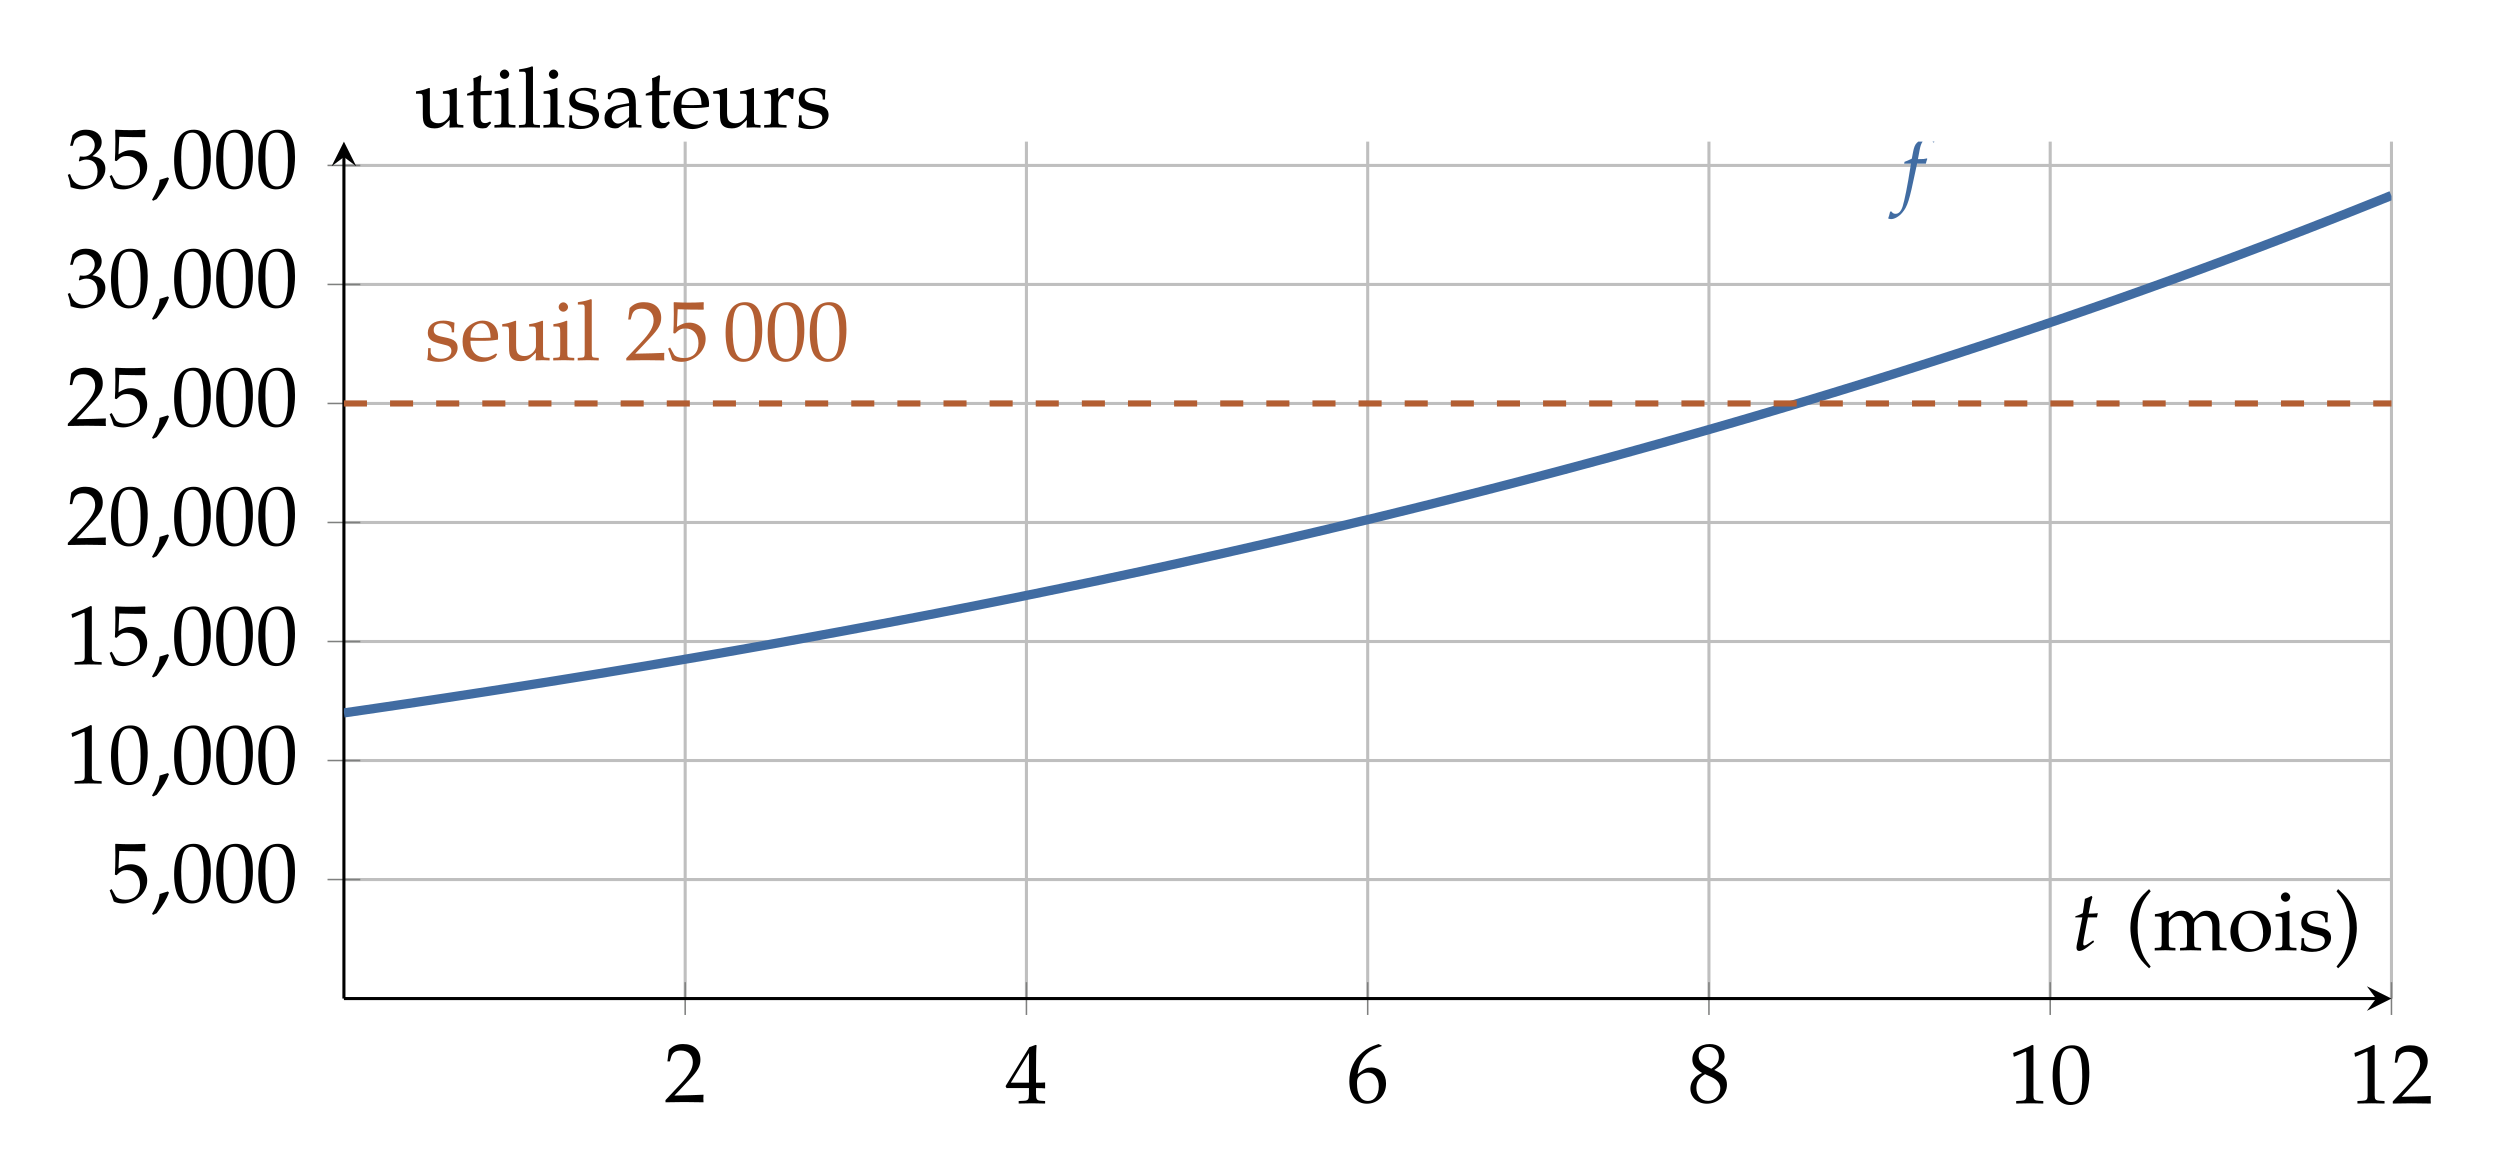
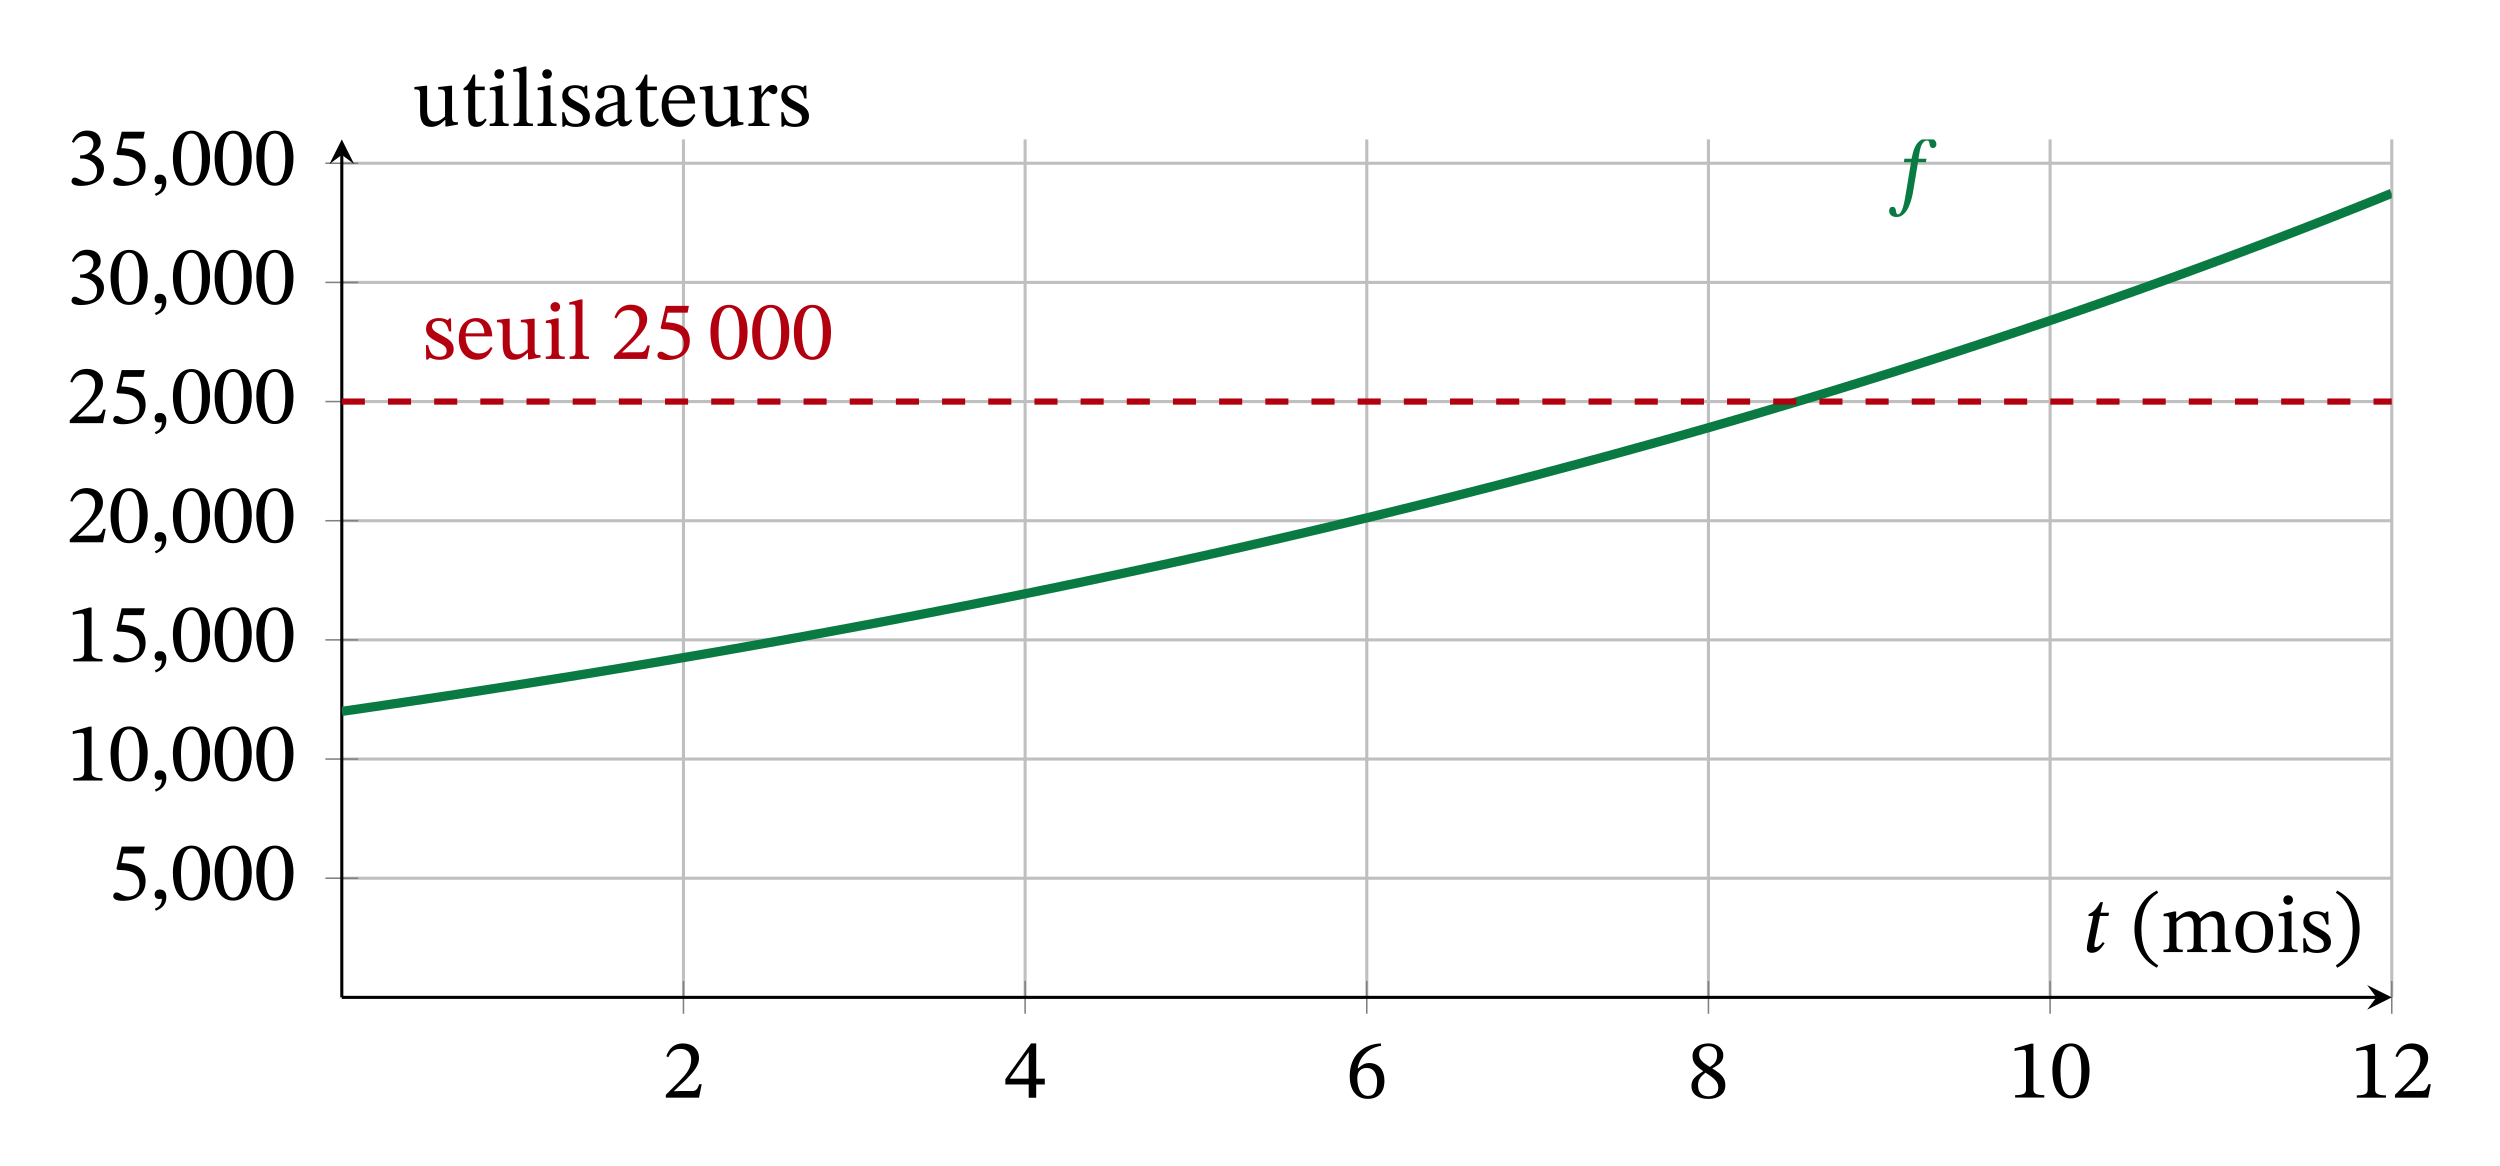
- <svg xmlns="http://www.w3.org/2000/svg" xmlns:xlink="http://www.w3.org/1999/xlink" version="1.1" width="324.042" height="151.798" viewBox="0 0 324.042 151.798">
+ <svg xmlns="http://www.w3.org/2000/svg" xmlns:xlink="http://www.w3.org/1999/xlink" version="1.1" width="323.66" height="150.89" viewBox="0 0 323.66 150.89">
  <defs>
-     <path id="font_1_12" d="M.016 .023V-.003C.203 0 .203 0 .239 0 .275 0 .275 0 .468-.003 .466 .018 .466 .028 .466 .042 .466 .055 .466 .065 .468 .087 .353 .082 .307 .081 .122 .077L.304 .27C.401 .373 .431 .428 .431 .503 .431 .618 .353 .689 .226 .689 .154 .689 .105 .669 .056 .619L.039 .483H.068L.081 .529C.097 .587 .133 .612 .2 .612 .286 .612 .341 .558 .341 .473 .341 .398 .299 .324 .186 .204L.016 .023Z" />
-     <path id="font_1_14" d="M.28 .181V.106C.28 .046 .269 .032 .22 .03L.158 .027V-.003C.291 0 .291 0 .315 0 .339 0 .339 0 .472-.003V.027L.424 .03C.375 .033 .364 .046 .364 .106V.181C.423 .181 .444 .18 .472 .177V.248C.425 .244 .406 .244 .391 .245H.388 .364V.384C.364 .562 .366 .648 .371 .689L.359 .694 .285 .667 .002 .204 .013 .181H.28M.28 .245H.065L.28 .597V.245Z" />
-     <path id="font_1_16" d="M.416 .672 .379 .689C.283 .657 .242 .637 .191 .593 .088 .507 .032 .385 .032 .248 .032 .082 .112-.02 .241-.02 .371-.02 .468 .083 .468 .22 .468 .335 .399 .41 .293 .41 .243 .41 .213 .397 .154 .35 .143 .341 .142 .34 .131 .332 .152 .513 .236 .61 .416 .664V.672M.255 .35C.331 .35 .382 .284 .382 .185 .382 .08 .331 .013 .254 .013 .169 .013 .123 .086 .123 .221 .123 .256 .127 .275 .138 .292 .16 .326 .207 .35 .255 .35Z" />
-     <path id="font_1_18" d="M.168 .345C.127 .326 .11 .315 .088 .294 .05 .256 .03 .211 .03 .159 .03 .056 .113-.02 .226-.02 .356-.02 .464 .082 .464 .206 .464 .286 .427 .329 .313 .381 .404 .443 .436 .485 .436 .545 .436 .631 .365 .689 .259 .689 .14 .689 .053 .613 .053 .508 .053 .44 .08 .402 .168 .345M.284 .295C.347 .267 .385 .218 .385 .164 .385 .08 .322 .014 .241 .014 .156 .014 .101 .074 .101 .167 .101 .24 .13 .286 .204 .331L.284 .295M.223 .423C.16 .454 .128 .494 .128 .544 .128 .61 .176 .655 .247 .655 .32 .655 .368 .607 .368 .534 .368 .477 .343 .438 .278 .396L.223 .423Z" />
-     <path id="font_1_11" d="M.067 .555H.077L.206 .613C.207 .614 .208 .614 .209 .614 .215 .614 .217 .605 .217 .581V.096C.217 .044 .206 .033 .152 .03L.096 .027V-.003C.25 0 .25 0 .261 0 .274 0 .296 0 .33-.001 .342-.002 .377-.002 .418-.003V.027L.366 .03C.311 .033 .301 .044 .301 .096V.689L.287 .694C.222 .66 .151 .63 .06 .598L.067 .555Z" />
-     <path id="font_1_20" d="M.263 .689C.108 .689 .029 .566 .029 .324 .029 .207 .05 .106 .085 .057 .12 .008 .176-.02 .238-.02 .389-.02 .465 .11 .465 .366 .465 .585 .4 .689 .263 .689M.245 .654C.342 .654 .381 .556 .381 .316 .381 .103 .343 .015 .251 .015 .154 .015 .113 .116 .113 .36 .113 .571 .15 .654 .245 .654Z" />
-     <path id="font_1_15" d="M.127 .605C.256 .601 .312 .6 .432 .6L.437 .605C.435 .623 .435 .631 .435 .644 .435 .658 .435 .666 .437 .684L.432 .689C.357 .685 .312 .684 .258 .684 .203 .684 .159 .685 .084 .689L.079 .684C.08 .623 .081 .579 .081 .547 .081 .462 .078 .366 .075 .322L.095 .316C.142 .363 .169 .377 .218 .377 .314 .377 .374 .309 .374 .201 .374 .09 .31 .025 .201 .025 .147 .025 .097 .043 .083 .069L.037 .151 .013 .137C.036 .08 .048 .048 .062 .004 .09-.011 .13-.02 .173-.02 .24-.02 .311 .009 .366 .057 .427 .111 .459 .179 .459 .253 .459 .366 .378 .446 .264 .446 .216 .446 .18 .433 .118 .396L.127 .605Z" />
-     <path id="font_1_22" d="M.204 .123C.177 .114 .159 .108 .106 .093 .099 .017 .074-.048 .016-.144L.03-.155 .071-.136C.152-.031 .19 .032 .218 .109L.204 .123Z" />
-     <path id="font_1_13" d="M.043 .498H.074L.092 .554C.103 .588 .166 .622 .218 .622 .283 .622 .336 .569 .336 .506 .336 .431 .277 .368 .206 .368 .198 .368 .187 .369 .174 .37L.159 .371 .147 .318 .154 .312C.192 .329 .211 .334 .238 .334 .321 .334 .369 .281 .369 .19 .369 .088 .308 .021 .215 .021 .169 .021 .128 .036 .098 .064 .074 .086 .061 .109 .042 .163L.015 .153C.036 .092 .044 .056 .05 .006 .103-.012 .147-.02 .184-.02 .264-.02 .356 .025 .411 .092 .445 .133 .462 .177 .462 .224 .462 .272 .442 .314 .406 .339 .381 .357 .358 .365 .308 .374 .388 .436 .418 .482 .418 .541 .418 .63 .344 .689 .233 .689 .165 .689 .12 .67 .072 .622L.043 .498Z" />
+     <path id="font_1_1139" d="M.464 .16H.435C.412 .1 .399 .079 .346 .079H.207L.137 .076V.081L.269 .206C.375 .313 .432 .382 .432 .471 .432 .576 .353 .644 .24 .644 .143 .644 .075 .588 .044 .491L.068 .481C.105 .556 .149 .579 .214 .579 .291 .579 .339 .531 .339 .456 .339 .351 .289 .288 .19 .186L.038 .034V0H.432L.464 .16Z" />
+     <path id="font_1_1141" d="M.481 .158V.227H.379V.645H.318L.013 .221V.158H.29V0H.379V.158H.481M.29 .227H.068V.231L.286 .536H.29V.227Z" />
+     <path id="font_1_1143" d="M.415 .646C.2 .637 .045 .498 .045 .257 .045 .11 .11-.012 .259-.012 .385-.012 .457 .067 .457 .203 .457 .334 .386 .413 .277 .413 .225 .413 .188 .391 .147 .351L.14 .352C.165 .498 .277 .596 .417 .617L.415 .646M.37 .195C.37 .068 .33 .023 .263 .023 .176 .023 .135 .112 .135 .236 .135 .323 .189 .355 .247 .355 .33 .355 .37 .285 .37 .195Z" />
+     <path id="font_1_1145" d="M.448 .15C.448 .23 .412 .278 .295 .349V.352C.388 .403 .424 .436 .424 .509 .424 .588 .348 .647 .249 .647 .139 .647 .059 .59 .059 .499 .059 .431 .081 .39 .183 .319V.316C.09 .254 .046 .222 .046 .142 .046 .04 .13-.012 .246-.012 .365-.012 .448 .045 .448 .15M.213 .3C.334 .222 .364 .185 .364 .121 .364 .053 .312 .019 .25 .019 .174 .019 .124 .06 .124 .15 .124 .219 .156 .254 .213 .3M.35 .511C.35 .447 .33 .408 .264 .368 .175 .422 .137 .458 .137 .517 .137 .578 .179 .614 .247 .614 .311 .614 .35 .577 .35 .511Z" />
+     <path id="font_1_1138" d="M.426 0V.028C.334 .028 .297 .046 .297 .095V.639H.268L.074 .584V.551C.105 .561 .156 .567 .176 .567 .201 .567 .209 .553 .209 .518V.095C.209 .045 .174 .028 .08 .028V0H.426Z" />
+     <path id="font_1_1137" d="M.468 .317C.468 .523 .378 .642 .249 .642 .104 .642 .027 .51 .027 .32 .027 .143 .086-.011 .247-.011 .404-.011 .468 .146 .468 .317M.371 .311C.371 .119 .326 .025 .247 .025 .167 .025 .123 .121 .123 .315 .123 .513 .167 .608 .246 .608 .328 .608 .371 .514 .371 .311Z" />
+     <path id="font_1_1142" d="M.417 .549 .433 .63H.159L.097 .369 .109 .354C.123 .354 .128 .354 .154 .352 .292 .345 .37 .304 .37 .179 .37 .075 .307 .037 .236 .037 .172 .037 .139 .086 .099 .086 .074 .086 .059 .066 .059 .043 .059 .006 .097-.013 .174-.013 .333-.013 .443 .065 .443 .219 .443 .376 .32 .423 .202 .432L.155 .435 .182 .549H.417Z" />
+     <path id="font_1_1048" d="M.07-.132C.11-.114 .194-.08 .194 .033 .194 .088 .167 .121 .117 .121 .077 .121 .055 .094 .055 .062 .055 .033 .071 .008 .11 .008 .121 .008 .13 .01 .141 .014 .141-.067 .095-.091 .058-.107L.07-.132Z" />
+     <path id="font_1_1140" d="M.086 .498C.12 .551 .157 .579 .217 .579 .279 .579 .319 .545 .319 .486 .319 .405 .248 .35 .18 .35H.161V.312H.181C.277 .312 .362 .253 .362 .164 .362 .066 .301 .037 .238 .037 .214 .037 .2 .041 .157 .063 .122 .081 .114 .086 .098 .086 .072 .086 .059 .063 .059 .042 .059 .016 .081-.013 .171-.013 .317-.013 .444 .057 .444 .194 .444 .283 .377 .336 .297 .361V.364C.36 .404 .405 .441 .405 .51 .405 .586 .346 .644 .244 .644 .162 .644 .1 .598 .063 .511L.086 .498Z" />
    <clipPath id="clip_2">
-       <path transform="matrix(1,0,0,-1,44.578,129.431)" d="M0 0H265.396V111.074H0Z" />
+       <path transform="matrix(1,0,0,-1,44.251,129.123)" d="M0 0H265.396V111.074H0Z" />
    </clipPath>
-     <path id="font_3_2" d="M.286 .383C.29 .402 .297 .425 .303 .439L.299 .446 .292 .444C.268 .438 .257 .437 .208 .437H.192L.213 .549C.229 .635 .257 .673 .303 .673 .333 .673 .36 .658 .375 .634L.385 .638C.39 .654 .4 .685 .408 .705L.413 .72C.397 .727 .366 .733 .343 .733 .332 .733 .316 .73 .308 .726 .284 .715 .202 .654 .179 .63 .157 .608 .145 .578 .134 .521L.119 .442C.078 .422 .058 .414 .033 .405L.028 .383H.109L.1 .327C.07 .132 .033-.054 .011-.123-.007-.182-.037-.213-.073-.213-.096-.213-.107-.206-.125-.184L-.139-.188C-.143-.211-.157-.259-.162-.268-.153-.273-.138-.276-.127-.276-.086-.276-.032-.245 .007-.198 .068-.126 .09-.056 .163 .295 .166 .307 .174 .345 .182 .383H.286Z" />
-     <path id="font_1_8" d="M.041 .143C.041 .074 .038 .044 .03 .004 .082-.013 .121-.02 .167-.02 .298-.02 .391 .05 .391 .148 .391 .179 .382 .202 .363 .222 .337 .247 .304 .259 .216 .276 .134 .292 .107 .312 .107 .359 .107 .409 .142 .437 .203 .437 .27 .437 .321 .402 .321 .355V.331H.349C.35 .39 .351 .414 .354 .445 .301 .463 .265 .47 .224 .47 .108 .47 .037 .415 .037 .325 .037 .276 .059 .242 .105 .221 .132 .209 .185 .193 .253 .178 .298 .168 .317 .147 .317 .109 .317 .055 .267 .017 .196 .017 .123 .017 .071 .052 .071 .102V.143H.041Z" />
-     <path id="font_1_1" d="M.437 .07 .424 .08C.36 .042 .337 .033 .294 .033 .229 .033 .175 .062 .147 .111 .128 .144 .121 .172 .119 .23H.265C.334 .23 .377 .233 .446 .244 .447 .258 .448 .267 .448 .279 .448 .395 .374 .47 .262 .47 .225 .47 .182 .457 .141 .433 .059 .385 .026 .323 .026 .219 .026 .156 .041 .102 .068 .064 .108 .011 .175-.02 .25-.02 .287-.02 .324-.012 .365 .006 .392 .017 .413 .03 .417 .036L.437 .07M.359 .267C.307 .265 .283 .264 .247 .264 .201 .264 .175 .265 .121 .27 .121 .317 .125 .339 .138 .365 .159 .41 .202 .437 .25 .437 .283 .437 .309 .424 .327 .396 .349 .363 .356 .334 .359 .267Z" />
-     <path id="font_1_10" d="M.503 .465 .494 .469C.443 .448 .391 .434 .338 .428V.4H.375C.415 .4 .419 .393 .419 .327V.164C.419 .142 .405 .114 .382 .091 .354 .063 .322 .049 .283 .049 .248 .049 .22 .06 .204 .079 .19 .095 .183 .126 .183 .17V.465L.174 .469C.123 .448 .071 .434 .018 .428V.4H.055C.095 .4 .099 .393 .099 .327V.159C.099 .089 .105 .058 .123 .033 .145 .003 .183-.012 .24-.012 .285-.012 .325 .002 .352 .027L.419 .089C.419 .06 .418 .044 .415-.003 .482 0 .483 0 .498 0 .512 0 .512 0 .581-.003V.027L.54 .03C.506 .032 .503 .038 .503 .102V.465Z" />
-     <path id="font_1_3" d="M.188 .465 .179 .469C.128 .448 .076 .434 .023 .428V.4H.06C.1 .4 .104 .393 .104 .327V.102C.104 .039 .101 .032 .067 .03L.021 .027V-.003C.121 0 .121 0 .146 0 .171 0 .171 0 .271-.003V.027L.225 .03C.191 .032 .188 .039 .188 .102V.465M.142 .687C.112 .687 .086 .661 .086 .631 .086 .602 .112 .576 .141 .576 .17 .576 .197 .602 .197 .631 .197 .659 .17 .687 .142 .687Z" />
-     <path id="font_1_4" d="M.023 .661H.079C.097 .661 .104 .65 .104 .62V.102C.104 .039 .101 .032 .067 .03L.021 .027V-.003C.121 0 .121 0 .146 0 .171 0 .171 0 .271-.003V.027L.225 .03C.191 .032 .188 .039 .188 .102V.718L.179 .726C.135 .709 .102 .701 .023 .689V.661Z" />
-     <path id="font_3_6" d="M.125 .39 .069 .107C.068 .1 .067 .098 .064 .086 .058 .058 .056 .043 .056 .031 .056 .006 .067-.009 .086-.009 .121-.009 .156 .011 .234 .074L.249 .086 .265 .099 .255 .117 .21 .086C.181 .066 .161 .056 .15 .056 .141 .056 .136 .064 .136 .076 .136 .102 .15 .183 .179 .328L.192 .39H.299L.31 .44C.272 .436 .238 .434 .2 .434 .216 .528 .227 .577 .245 .631L.234 .646C.214 .634 .187 .622 .156 .61L.131 .44C.087 .419 .061 .408 .043 .403L.041 .39H.125Z" />
-     <path id="font_1_24" d="M.301-.194C.229-.105 .203-.057 .177 .033 .156 .105 .146 .181 .146 .266 .146 .349 .156 .42 .175 .485 .201 .568 .228 .615 .301 .7L.282 .726C.178 .633 .137 .578 .099 .48 .073 .413 .06 .342 .06 .266 .06 .159 .085 .058 .133-.032 .168-.099 .2-.138 .282-.215L.301-.194Z" />
-     <path id="font_1_5" d="M.018 .4H.055C.095 .4 .099 .393 .099 .327V.102C.099 .039 .096 .032 .062 .03L.016 .027V-.003C.112 0 .115 0 .143 0 .171 0 .197-.001 .262-.003V.027L.22 .03C.186 .032 .183 .039 .183 .102V.314C.183 .359 .249 .408 .309 .408 .363 .408 .4 .357 .4 .281V.102C.4 .039 .397 .032 .363 .03L.317 .027V-.003C.417 0 .417 0 .442 0 .467 0 .467 0 .567-.003V.027L.521 .03C.487 .032 .484 .039 .484 .102V.314C.484 .359 .55 .408 .61 .408 .664 .408 .701 .357 .701 .281V-.003C.762 0 .763 0 .78 0 .793 0 .793 0 .869-.003V.027L.822 .03C.788 .032 .785 .039 .785 .102V.308C.785 .407 .727 .469 .635 .469 .6 .469 .571 .46 .553 .444L.477 .376C.445 .442 .404 .469 .335 .469 .298 .469 .27 .46 .252 .444L.183 .38V.465L.174 .469C.123 .448 .071 .434 .018 .428V.4Z" />
-     <path id="font_1_6" d="M.279 .47C.133 .47 .032 .367 .032 .217 .032 .076 .121-.02 .25-.02 .404-.02 .514 .087 .514 .237 .514 .373 .416 .47 .279 .47M.261 .437C.353 .437 .421 .337 .421 .2 .421 .085 .37 .013 .289 .013 .191 .013 .125 .109 .125 .251 .125 .372 .173 .437 .261 .437Z" />
-     <path id="font_1_25" d="M.051-.215C.12-.15 .149-.117 .18-.068 .241 .029 .273 .145 .273 .265 .273 .342 .26 .413 .234 .48 .196 .577 .155 .632 .051 .726L.032 .7C.105 .614 .132 .567 .157 .485 .177 .42 .187 .349 .187 .266 .187 .181 .177 .105 .156 .033 .13-.057 .104-.105 .032-.194L.051-.215Z" />
-     <path id="font_1_9" d="M.098 .382V.094C.098 .02 .131-.012 .208-.012 .231-.012 .255-.007 .261 0L.309 .053 .296 .07C.271 .056 .256 .051 .237 .051 .198 .051 .182 .071 .182 .12V.382H.31L.319 .436 .182 .43V.468C.182 .51 .185 .546 .193 .61L.181 .621C.157 .606 .127 .593 .096 .583 .099 .553 .1 .534 .1 .504V.434L.022 .399V.378L.098 .382Z" />
-     <path id="font_1_26" d="M.324 .082 .319-.003C.384 0 .384 0 .397 0 .402 0 .427-.001 .471-.003V.027L.432 .029C.408 .03 .404 .038 .404 .087V.27C.404 .416 .362 .469 .246 .469 .203 .469 .163 .458 .125 .435L.072 .403V.338L.098 .331 .111 .362C.132 .409 .142 .416 .188 .416 .282 .416 .321 .379 .324 .288L.225 .27C.089 .245 .032 .198 .032 .111 .032 .033 .079-.012 .158-.012 .176-.012 .193-.009 .2-.004L.324 .082M.324 .124C.295 .083 .232 .045 .193 .045 .153 .045 .118 .082 .118 .125 .118 .162 .138 .197 .168 .216 .193 .231 .248 .245 .324 .256V.124Z" />
-     <path id="font_1_7" d="M.023 .4H.06C.1 .4 .104 .393 .104 .327V.102C.104 .039 .101 .032 .067 .03L.021 .027V-.003C.093-.001 .119 0 .144 0 .164 0 .164 0 .287-.003V.027L.235 .03C.19 .033 .188 .036 .188 .102V.274C.188 .334 .228 .384 .277 .384 .307 .384 .328 .37 .344 .338H.365L.374 .458C.363 .465 .345 .469 .327 .469 .297 .469 .265 .453 .244 .428L.188 .362V.465L.179 .469C.128 .448 .076 .434 .023 .428V.4Z" />
+     <path id="font_1_3331" d="M.19 .467 .186 .426H.27L.205 .037C.194-.029 .168-.193 .115-.193 .077-.193 .11-.104 .05-.104 .024-.104 .01-.125 .01-.153 .01-.188 .035-.225 .099-.225 .236-.225 .282-.001 .296 .085L.353 .426H.447L.453 .467H.358L.37 .538C.385 .623 .41 .682 .461 .682 .485 .682 .487 .658 .491 .633 .494 .612 .504 .594 .531 .594 .552 .594 .571 .609 .571 .638 .571 .681 .537 .711 .476 .711 .39 .711 .349 .665 .323 .618 .3 .577 .288 .523 .276 .467H.19Z" />
+     <path id="font_3_274" d="M.042-.008H.063L.084 .015H.086C.112 .004 .142-.011 .2-.011 .29-.011 .368 .025 .368 .119 .368 .193 .319 .23 .228 .278 .144 .321 .111 .346 .111 .385 .111 .43 .146 .451 .192 .451 .253 .451 .29 .422 .312 .327L.339 .327 .336 .48H.316L.299 .459H.298C.273 .471 .243 .485 .193 .485 .107 .485 .04 .441 .04 .359 .04 .285 .081 .25 .172 .204 .265 .158 .284 .139 .284 .092 .284 .045 .248 .026 .198 .026 .124 .026 .086 .061 .065 .164L.039 .164 .042-.008Z" />
+     <path id="font_3_259" d="M.247-.01C.35-.01 .398 .053 .434 .129L.415 .143C.383 .101 .352 .065 .271 .065 .189 .065 .116 .13 .114 .267H.431C.426 .406 .354 .485 .245 .485 .128 .485 .034 .405 .034 .239 .034 .077 .127-.01 .247-.01M.115 .304C.122 .394 .16 .445 .23 .445 .301 .445 .334 .377 .337 .304H.115Z" />
+     <path id="font_3_276" d="M.222-.01C.286-.01 .333 .02 .386 .072H.391V-.005H.413L.54 .018V.045H.53C.482 .045 .47 .052 .47 .111V.478H.446L.306 .463V.435C.37 .435 .387 .43 .387 .377V.114C.347 .079 .315 .054 .264 .054 .212 .054 .174 .084 .174 .186V.478H.152L.023 .463V.435C.077 .434 .091 .43 .091 .376V.173C.091 .037 .139-.01 .222-.01Z" />
+     <path id="font_3_263" d="M.257 0V.028C.19 .028 .185 .043 .185 .101V.482H.159L.033 .454V.425C.033 .425 .044 .427 .058 .427 .087 .427 .102 .423 .102 .38V.101C.102 .044 .099 .028 .032 .028V0H.257M.145 .561C.18 .561 .202 .587 .202 .618 .202 .648 .18 .674 .145 .674 .11 .674 .088 .648 .088 .618 .088 .587 .111 .561 .145 .561Z" />
+     <path id="font_3_267" d="M.26 0V.029C.188 .029 .183 .043 .183 .101V.706H.158L.026 .671V.644C.026 .644 .041 .646 .058 .646 .083 .646 .1 .644 .1 .603V.101C.1 .045 .096 .029 .03 .029V0H.26Z" />
+     <path id="font_1_3347" d="M.317 .467H.216L.244 .593H.214C.164 .506 .139 .482 .075 .449L.071 .428H.128L.06 .101C.058 .091 .053 .061 .053 .044 .053 .013 .072-.009 .114-.009 .193-.009 .235 .065 .264 .104L.244 .119C.209 .074 .188 .059 .159 .059 .145 .059 .142 .069 .142 .08 .142 .097 .149 .13 .149 .13L.208 .428H.309L.317 .467Z" />
+     <path id="font_3_1841" d="M.312-.158C.166-.062 .112 .073 .112 .274 .112 .473 .166 .607 .312 .704L.296 .73C.135 .648 .03 .492 .03 .274 .03 .054 .135-.103 .296-.186L.312-.158Z" />
+     <path id="font_3_268" d="M.55 0V.029C.478 .029 .473 .047 .473 .116V.359C.506 .387 .547 .421 .588 .421 .635 .421 .674 .399 .674 .308V.116C.674 .055 .671 .029 .603 .029V0H.829V.029C.76 .029 .757 .053 .757 .116V.32C.757 .441 .706 .485 .628 .485 .575 .485 .524 .456 .469 .402H.465C.445 .45 .411 .485 .354 .485 .286 .485 .24 .448 .186 .401H.182V.482H.158L.033 .453V.424C.033 .424 .045 .426 .06 .426 .088 .426 .102 .417 .102 .381V.101C.102 .041 .095 .029 .032 .029V0H.26V.029C.198 .029 .185 .041 .185 .097V.357C.213 .384 .258 .421 .31 .421 .356 .421 .39 .399 .39 .314V.116C.39 .046 .384 .029 .313 .029V0H.55Z" />
+     <path id="font_3_270" d="M.258-.01C.388-.01 .48 .078 .48 .246 .48 .394 .395 .485 .258 .485 .123 .485 .034 .387 .034 .242 .034 .08 .118-.01 .258-.01M.262 .03C.176 .029 .127 .096 .127 .255 .127 .383 .178 .447 .254 .447 .343 .447 .388 .364 .388 .241 .388 .078 .344 .03 .262 .03Z" />
+     <path id="font_3_1842" d="M.047-.186C.208-.103 .313 .054 .313 .274 .313 .492 .208 .648 .047 .73L.031 .704C.177 .607 .231 .473 .231 .274 .231 .073 .177-.062 .031-.158L.047-.186Z" />
+     <path id="font_3_275" d="M.293 .09C.268 .062 .255 .049 .223 .049 .184 .049 .175 .073 .175 .144V.426H.288V.468H.175V.61H.15C.114 .525 .084 .478 .037 .449V.426H.092V.116C.092 .026 .121-.01 .188-.01 .252-.01 .273 .02 .312 .074L.293 .09Z" />
+     <path id="font_3_255" d="M.157-.007C.221-.007 .257 .021 .304 .062H.308C.314 .018 .324-.005 .368-.005 .419-.005 .443 .016 .476 .064L.461 .08C.447 .065 .433 .055 .414 .055 .393 .055 .384 .063 .384 .104V.331C.384 .435 .343 .485 .234 .485 .125 .485 .058 .431 .058 .375 .058 .342 .08 .327 .1 .327 .128 .327 .144 .342 .144 .373 .144 .433 .154 .454 .211 .454 .271 .454 .301 .421 .301 .334V.29C.215 .263 .038 .237 .038 .105 .038 .041 .08-.007 .157-.007M.301 .092C.267 .064 .231 .048 .198 .048 .155 .048 .126 .079 .126 .129 .126 .207 .21 .234 .301 .257V.092Z" />
+     <path id="font_3_273" d="M.279 0V.029C.204 .029 .185 .039 .185 .102V.33C.209 .37 .241 .412 .264 .412 .276 .412 .296 .378 .329 .378 .351 .378 .373 .394 .373 .432 .373 .466 .354 .488 .315 .488 .267 .488 .237 .453 .186 .379H.183V.482H.159L.035 .452V.424C.035 .424 .046 .426 .066 .426 .102 .426 .102 .408 .102 .372V.097C.102 .041 .095 .029 .029 .029V0H.279Z" />
  </defs>
-   <path transform="matrix(1,0,0,-1,44.578,129.431)" stroke-width=".399" stroke-linecap="butt" stroke-miterlimit="10" stroke-linejoin="miter" fill="none" stroke="#bfbfbf" d="M44.233 0V111.074M88.465 0V111.074M132.698 0V111.074M176.93 0V111.074M221.163 0V111.074M265.396 0V111.074" />
-   <path transform="matrix(1,0,0,-1,44.578,129.431)" stroke-width=".399" stroke-linecap="butt" stroke-miterlimit="10" stroke-linejoin="miter" fill="none" stroke="#bfbfbf" d="M0 15.427H265.396M0 30.854H265.396M0 46.281H265.396M0 61.708H265.396M0 77.135H265.396M0 92.562H265.396M0 107.989H265.396" />
-   <path transform="matrix(1,0,0,-1,44.578,129.431)" stroke-width=".199" stroke-linecap="butt" stroke-miterlimit="10" stroke-linejoin="miter" fill="none" stroke="#7f807f" d="M44.233-2.126V2.126M88.465-2.126V2.126M132.698-2.126V2.126M176.93-2.126V2.126M221.163-2.126V2.126M265.396-2.126V2.126" />
-   <path transform="matrix(1,0,0,-1,44.578,129.431)" stroke-width=".199" stroke-linecap="butt" stroke-miterlimit="10" stroke-linejoin="miter" fill="none" stroke="#7f807f" d="M-2.126 15.427H2.126M-2.126 30.854H2.126M-2.126 46.281H2.126M-2.126 61.708H2.126M-2.126 77.135H2.126M-2.126 92.562H2.126M-2.126 107.989H2.126" />
-   <path transform="matrix(1,0,0,-1,44.578,129.431)" stroke-width=".399" stroke-linecap="butt" stroke-miterlimit="10" stroke-linejoin="miter" fill="none" stroke="#000000" d="M0 0H263.403" />
-   <path transform="matrix(1,0,0,-1,307.981,129.431)" d="M1.993 0-1.196 1.594 0 0-1.196-1.594" />
-   <path transform="matrix(1,0,0,-1,44.578,129.431)" stroke-width=".399" stroke-linecap="butt" stroke-miterlimit="10" stroke-linejoin="miter" fill="none" stroke="#000000" d="M0 0V109.082" />
-   <path transform="matrix(0,-1,-1,-0,44.578,20.34937)" d="M1.993 0-1.196 1.594 0 0-1.196-1.594" />
-   <use data-text="2" xlink:href="#font_1_12" transform="matrix(10.9091,0,0,-10.9091,86.083,142.843)" />
-   <use data-text="4" xlink:href="#font_1_14" transform="matrix(10.9091,0,0,-10.9091,130.315,143.006)" />
-   <use data-text="6" xlink:href="#font_1_16" transform="matrix(10.9091,0,0,-10.9091,174.547,142.843)" />
-   <use data-text="8" xlink:href="#font_1_18" transform="matrix(10.9091,0,0,-10.9091,218.779,142.843)" />
-   <use data-text="1" xlink:href="#font_1_11" transform="matrix(10.9091,0,0,-10.9091,260.284,143.006)" />
-   <use data-text="0" xlink:href="#font_1_20" transform="matrix(10.9091,0,0,-10.9091,265.7386,143.006)" />
-   <use data-text="1" xlink:href="#font_1_11" transform="matrix(10.9091,0,0,-10.9091,304.516,143.006)" />
-   <use data-text="2" xlink:href="#font_1_12" transform="matrix(10.9091,0,0,-10.9091,309.9706,143.006)" />
-   <use data-text="5" xlink:href="#font_1_15" transform="matrix(10.9091,0,0,-10.9091,14.072,116.889)" />
-   <use data-text="," xlink:href="#font_1_22" transform="matrix(10.9091,0,0,-10.9091,19.52655,116.889)" />
-   <use data-text="0" xlink:href="#font_1_20" transform="matrix(10.9091,0,0,-10.9091,22.25383,116.889)" />
-   <use data-text="0" xlink:href="#font_1_20" transform="matrix(10.9091,0,0,-10.9091,27.70837,116.889)" />
-   <use data-text="0" xlink:href="#font_1_20" transform="matrix(10.9091,0,0,-10.9091,33.16293,116.889)" />
-   <use data-text="1" xlink:href="#font_1_11" transform="matrix(10.9091,0,0,-10.9091,8.617001,101.544)" />
-   <use data-text="0" xlink:href="#font_1_20" transform="matrix(10.9091,0,0,-10.9091,14.07155,101.544)" />
-   <use data-text="," xlink:href="#font_1_22" transform="matrix(10.9091,0,0,-10.9091,19.5261,101.544)" />
-   <use data-text="0" xlink:href="#font_1_20" transform="matrix(10.9091,0,0,-10.9091,22.25338,101.544)" />
-   <use data-text="0" xlink:href="#font_1_20" transform="matrix(10.9091,0,0,-10.9091,27.70793,101.544)" />
-   <use data-text="0" xlink:href="#font_1_20" transform="matrix(10.9091,0,0,-10.9091,33.16248,101.544)" />
-   <use data-text="1" xlink:href="#font_1_11" transform="matrix(10.9091,0,0,-10.9091,8.617001,86.11801)" />
-   <use data-text="5" xlink:href="#font_1_15" transform="matrix(10.9091,0,0,-10.9091,14.07155,86.11801)" />
-   <use data-text="," xlink:href="#font_1_22" transform="matrix(10.9091,0,0,-10.9091,19.5261,86.11801)" />
-   <use data-text="0" xlink:href="#font_1_20" transform="matrix(10.9091,0,0,-10.9091,22.25338,86.11801)" />
-   <use data-text="0" xlink:href="#font_1_20" transform="matrix(10.9091,0,0,-10.9091,27.70793,86.11801)" />
-   <use data-text="0" xlink:href="#font_1_20" transform="matrix(10.9091,0,0,-10.9091,33.16248,86.11801)" />
-   <use data-text="2" xlink:href="#font_1_12" transform="matrix(10.9091,0,0,-10.9091,8.617001,70.609)" />
-   <use data-text="0" xlink:href="#font_1_20" transform="matrix(10.9091,0,0,-10.9091,14.07155,70.609)" />
-   <use data-text="," xlink:href="#font_1_22" transform="matrix(10.9091,0,0,-10.9091,19.5261,70.609)" />
-   <use data-text="0" xlink:href="#font_1_20" transform="matrix(10.9091,0,0,-10.9091,22.25338,70.609)" />
-   <use data-text="0" xlink:href="#font_1_20" transform="matrix(10.9091,0,0,-10.9091,27.70793,70.609)" />
-   <use data-text="0" xlink:href="#font_1_20" transform="matrix(10.9091,0,0,-10.9091,33.16248,70.609)" />
-   <use data-text="2" xlink:href="#font_1_12" transform="matrix(10.9091,0,0,-10.9091,8.617001,55.18201)" />
-   <use data-text="5" xlink:href="#font_1_15" transform="matrix(10.9091,0,0,-10.9091,14.07155,55.18201)" />
-   <use data-text="," xlink:href="#font_1_22" transform="matrix(10.9091,0,0,-10.9091,19.5261,55.18201)" />
-   <use data-text="0" xlink:href="#font_1_20" transform="matrix(10.9091,0,0,-10.9091,22.25338,55.18201)" />
-   <use data-text="0" xlink:href="#font_1_20" transform="matrix(10.9091,0,0,-10.9091,27.70793,55.18201)" />
-   <use data-text="0" xlink:href="#font_1_20" transform="matrix(10.9091,0,0,-10.9091,33.16248,55.18201)" />
-   <use data-text="3" xlink:href="#font_1_13" transform="matrix(10.9091,0,0,-10.9091,8.617001,39.75501)" />
-   <use data-text="0" xlink:href="#font_1_20" transform="matrix(10.9091,0,0,-10.9091,14.07155,39.75501)" />
-   <use data-text="," xlink:href="#font_1_22" transform="matrix(10.9091,0,0,-10.9091,19.5261,39.75501)" />
-   <use data-text="0" xlink:href="#font_1_20" transform="matrix(10.9091,0,0,-10.9091,22.25338,39.75501)" />
-   <use data-text="0" xlink:href="#font_1_20" transform="matrix(10.9091,0,0,-10.9091,27.70793,39.75501)" />
-   <use data-text="0" xlink:href="#font_1_20" transform="matrix(10.9091,0,0,-10.9091,33.16248,39.75501)" />
-   <use data-text="3" xlink:href="#font_1_13" transform="matrix(10.9091,0,0,-10.9091,8.617001,24.329)" />
-   <use data-text="5" xlink:href="#font_1_15" transform="matrix(10.9091,0,0,-10.9091,14.07155,24.329)" />
-   <use data-text="," xlink:href="#font_1_22" transform="matrix(10.9091,0,0,-10.9091,19.5261,24.329)" />
-   <use data-text="0" xlink:href="#font_1_20" transform="matrix(10.9091,0,0,-10.9091,22.25338,24.329)" />
-   <use data-text="0" xlink:href="#font_1_20" transform="matrix(10.9091,0,0,-10.9091,27.70793,24.329)" />
-   <use data-text="0" xlink:href="#font_1_20" transform="matrix(10.9091,0,0,-10.9091,33.16248,24.329)" />
+   <path transform="matrix(1,0,0,-1,44.251,129.123)" stroke-width=".399" stroke-linecap="butt" stroke-miterlimit="10" stroke-linejoin="miter" fill="none" stroke="#bfbfbf" d="M44.233 0V111.074M88.465 0V111.074M132.698 0V111.074M176.93 0V111.074M221.163 0V111.074M265.396 0V111.074" />
+   <path transform="matrix(1,0,0,-1,44.251,129.123)" stroke-width=".399" stroke-linecap="butt" stroke-miterlimit="10" stroke-linejoin="miter" fill="none" stroke="#bfbfbf" d="M0 15.427H265.396M0 30.854H265.396M0 46.281H265.396M0 61.708H265.396M0 77.135H265.396M0 92.562H265.396M0 107.989H265.396" />
+   <path transform="matrix(1,0,0,-1,44.251,129.123)" stroke-width=".199" stroke-linecap="butt" stroke-miterlimit="10" stroke-linejoin="miter" fill="none" stroke="#7f807f" d="M44.233-2.126V2.126M88.465-2.126V2.126M132.698-2.126V2.126M176.93-2.126V2.126M221.163-2.126V2.126M265.396-2.126V2.126" />
+   <path transform="matrix(1,0,0,-1,44.251,129.123)" stroke-width=".199" stroke-linecap="butt" stroke-miterlimit="10" stroke-linejoin="miter" fill="none" stroke="#7f807f" d="M-2.126 15.427H2.126M-2.126 30.854H2.126M-2.126 46.281H2.126M-2.126 61.708H2.126M-2.126 77.135H2.126M-2.126 92.562H2.126M-2.126 107.989H2.126" />
+   <path transform="matrix(1,0,0,-1,44.251,129.123)" stroke-width=".399" stroke-linecap="butt" stroke-miterlimit="10" stroke-linejoin="miter" fill="none" stroke="#000000" d="M0 0H263.403" />
+   <path transform="matrix(1,0,0,-1,307.654,129.123)" d="M1.993 0-1.196 1.594 0 0-1.196-1.594" />
+   <path transform="matrix(1,0,0,-1,44.251,129.123)" stroke-width=".399" stroke-linecap="butt" stroke-miterlimit="10" stroke-linejoin="miter" fill="none" stroke="#000000" d="M0 0V109.082" />
+   <path transform="matrix(0,-1,-1,-0,44.251,20.04137)" d="M1.993 0-1.196 1.594 0 0-1.196-1.594" />
+   <use data-text="2" xlink:href="#font_1_1139" transform="matrix(10.9091,0,0,-10.9091,85.784,142.11)" />
+   <use data-text="4" xlink:href="#font_1_1141" transform="matrix(10.9091,0,0,-10.9091,130.016,142.121)" />
+   <use data-text="6" xlink:href="#font_1_1143" transform="matrix(10.9091,0,0,-10.9091,174.249,142.131)" />
+   <use data-text="8" xlink:href="#font_1_1145" transform="matrix(10.9091,0,0,-10.9091,218.481,142.142)" />
+   <use data-text="1" xlink:href="#font_1_1138" transform="matrix(10.9091,0,0,-10.9091,260.014,142.088)" />
+   <use data-text="0" xlink:href="#font_1_1137" transform="matrix(10.9091,0,0,-10.9091,265.414,142.088)" />
+   <use data-text="1" xlink:href="#font_1_1138" transform="matrix(10.9091,0,0,-10.9091,304.246,142.11)" />
+   <use data-text="2" xlink:href="#font_1_1139" transform="matrix(10.9091,0,0,-10.9091,309.646,142.11)" />
+   <use data-text="5" xlink:href="#font_1_1142" transform="matrix(10.9091,0,0,-10.9091,14.017,116.478)" />
+   <use data-text="," xlink:href="#font_1_1048" transform="matrix(10.9091,0,0,-10.9091,19.41701,116.478)" />
+   <use data-text="0" xlink:href="#font_1_1137" transform="matrix(10.9091,0,0,-10.9091,22.08974,116.478)" />
+   <use data-text="0" xlink:href="#font_1_1137" transform="matrix(10.9091,0,0,-10.9091,27.48974,116.478)" />
+   <use data-text="0" xlink:href="#font_1_1137" transform="matrix(10.9091,0,0,-10.9091,32.88975,116.478)" />
+   <use data-text="1" xlink:href="#font_1_1138" transform="matrix(10.9091,0,0,-10.9091,8.617001,101.051)" />
+   <use data-text="0" xlink:href="#font_1_1137" transform="matrix(10.9091,0,0,-10.9091,14.01701,101.051)" />
+   <use data-text="," xlink:href="#font_1_1048" transform="matrix(10.9091,0,0,-10.9091,19.41701,101.051)" />
+   <use data-text="0" xlink:href="#font_1_1137" transform="matrix(10.9091,0,0,-10.9091,22.08974,101.051)" />
+   <use data-text="0" xlink:href="#font_1_1137" transform="matrix(10.9091,0,0,-10.9091,27.48975,101.051)" />
+   <use data-text="0" xlink:href="#font_1_1137" transform="matrix(10.9091,0,0,-10.9091,32.88975,101.051)" />
+   <use data-text="1" xlink:href="#font_1_1138" transform="matrix(10.9091,0,0,-10.9091,8.617001,85.62399)" />
+   <use data-text="5" xlink:href="#font_1_1142" transform="matrix(10.9091,0,0,-10.9091,14.01701,85.62399)" />
+   <use data-text="," xlink:href="#font_1_1048" transform="matrix(10.9091,0,0,-10.9091,19.41701,85.62399)" />
+   <use data-text="0" xlink:href="#font_1_1137" transform="matrix(10.9091,0,0,-10.9091,22.08974,85.62399)" />
+   <use data-text="0" xlink:href="#font_1_1137" transform="matrix(10.9091,0,0,-10.9091,27.48975,85.62399)" />
+   <use data-text="0" xlink:href="#font_1_1137" transform="matrix(10.9091,0,0,-10.9091,32.88975,85.62399)" />
+   <use data-text="2" xlink:href="#font_1_1139" transform="matrix(10.9091,0,0,-10.9091,8.617001,70.20799)" />
+   <use data-text="0" xlink:href="#font_1_1137" transform="matrix(10.9091,0,0,-10.9091,14.01701,70.20799)" />
+   <use data-text="," xlink:href="#font_1_1048" transform="matrix(10.9091,0,0,-10.9091,19.41701,70.20799)" />
+   <use data-text="0" xlink:href="#font_1_1137" transform="matrix(10.9091,0,0,-10.9091,22.08974,70.20799)" />
+   <use data-text="0" xlink:href="#font_1_1137" transform="matrix(10.9091,0,0,-10.9091,27.48975,70.20799)" />
+   <use data-text="0" xlink:href="#font_1_1137" transform="matrix(10.9091,0,0,-10.9091,32.88975,70.20799)" />
+   <use data-text="2" xlink:href="#font_1_1139" transform="matrix(10.9091,0,0,-10.9091,8.617001,54.781)" />
+   <use data-text="5" xlink:href="#font_1_1142" transform="matrix(10.9091,0,0,-10.9091,14.01701,54.781)" />
+   <use data-text="," xlink:href="#font_1_1048" transform="matrix(10.9091,0,0,-10.9091,19.41701,54.781)" />
+   <use data-text="0" xlink:href="#font_1_1137" transform="matrix(10.9091,0,0,-10.9091,22.08974,54.781)" />
+   <use data-text="0" xlink:href="#font_1_1137" transform="matrix(10.9091,0,0,-10.9091,27.48975,54.781)" />
+   <use data-text="0" xlink:href="#font_1_1137" transform="matrix(10.9091,0,0,-10.9091,32.88975,54.781)" />
+   <use data-text="3" xlink:href="#font_1_1140" transform="matrix(10.9091,0,0,-10.9091,8.617001,39.354)" />
+   <use data-text="0" xlink:href="#font_1_1137" transform="matrix(10.9091,0,0,-10.9091,14.01701,39.354)" />
+   <use data-text="," xlink:href="#font_1_1048" transform="matrix(10.9091,0,0,-10.9091,19.41701,39.354)" />
+   <use data-text="0" xlink:href="#font_1_1137" transform="matrix(10.9091,0,0,-10.9091,22.08974,39.354)" />
+   <use data-text="0" xlink:href="#font_1_1137" transform="matrix(10.9091,0,0,-10.9091,27.48975,39.354)" />
+   <use data-text="0" xlink:href="#font_1_1137" transform="matrix(10.9091,0,0,-10.9091,32.88975,39.354)" />
+   <use data-text="3" xlink:href="#font_1_1140" transform="matrix(10.9091,0,0,-10.9091,8.617001,23.927)" />
+   <use data-text="5" xlink:href="#font_1_1142" transform="matrix(10.9091,0,0,-10.9091,14.01701,23.927)" />
+   <use data-text="," xlink:href="#font_1_1048" transform="matrix(10.9091,0,0,-10.9091,19.41701,23.927)" />
+   <use data-text="0" xlink:href="#font_1_1137" transform="matrix(10.9091,0,0,-10.9091,22.08974,23.927)" />
+   <use data-text="0" xlink:href="#font_1_1137" transform="matrix(10.9091,0,0,-10.9091,27.48975,23.927)" />
+   <use data-text="0" xlink:href="#font_1_1137" transform="matrix(10.9091,0,0,-10.9091,32.88975,23.927)" />
  <g clip-path="url(#clip_2)">
-     <path transform="matrix(1,0,0,-1,44.578,129.431)" stroke-width="1.196" stroke-linecap="butt" stroke-miterlimit="10" stroke-linejoin="miter" fill="none" stroke="#416ca2" d="M0 37.025 2.68 37.413 5.361 37.806 8.041 38.202 10.722 38.603 13.402 39.008 16.083 39.418 18.763 39.832 21.444 40.25 24.124 40.673 26.805 41.099 29.485 41.53 32.166 41.966 34.846 42.407 37.527 42.852 40.207 43.301 42.888 43.756 45.568 44.215 48.249 44.679 50.929 45.148 53.61 45.623 56.29 46.101 58.971 46.584 61.651 47.074 64.332 47.567 67.012 48.067 69.693 48.57 72.373 49.081 75.054 49.595 77.734 50.117 80.415 50.643 83.095 51.174 85.776 51.711 88.456 52.254 91.137 52.803 93.817 53.357 96.498 53.916 99.178 54.483 101.859 55.055 104.539 55.632 107.22 56.216 109.9 56.807 112.581 57.402 115.261 58.005 117.942 58.614 120.622 59.229 123.303 59.85 125.983 60.479 128.664 61.114 131.344 61.755 134.025 62.402 136.705 63.058 139.386 63.72 142.066 64.389 144.747 65.064 147.427 65.747 150.108 66.438 152.788 67.135 155.469 67.84 158.149 68.552 160.83 69.272 163.51 69.997 166.191 70.734 168.871 71.477 171.552 72.226 174.232 72.984 176.913 73.75 179.593 74.523 182.274 75.305 184.954 76.097 187.635 76.895 190.315 77.702 192.996 78.518 195.676 79.342 198.357 80.173 201.037 81.016 203.718 81.868 206.398 82.727 209.078 83.594 211.759 84.472 214.439 85.358 217.12 86.253 219.8 87.158 222.481 88.076 225.161 89 227.842 89.932 230.522 90.878 233.203 91.831 235.883 92.795 238.564 93.769 241.244 94.753 243.925 95.747 246.605 96.751 249.286 97.767 251.966 98.793 254.647 99.829 257.327 100.878 260.008 101.938 262.688 103.006 265.369 104.089" />
-     <path transform="matrix(1,0,0,-1,44.578,129.431)" stroke-width=".797" stroke-linecap="butt" stroke-dasharray="2.989,2.989" stroke-miterlimit="10" stroke-linejoin="miter" fill="none" stroke="#b35e32" d="M0 77.135H11.058 22.116 33.174 44.233 55.291 66.349 77.407 88.465 99.523 110.581 121.64 132.698 143.756 154.814 165.872 176.93 187.988 199.047 210.105 221.163 232.221 243.279 254.337 265.396" />
-     <use data-text="f" xlink:href="#font_3_2" transform="matrix(10.9091,0,0,-10.9091,246.502,25.39001)" fill="#416ca2" />
-     <use data-text="s" xlink:href="#font_1_8" transform="matrix(10.9091,0,0,-10.9091,55.048,46.68401)" fill="#b35e32" />
-     <use data-text="e" xlink:href="#font_1_1" transform="matrix(10.9091,0,0,-10.9091,59.67346,46.68401)" fill="#b35e32" />
-     <use data-text="u" xlink:href="#font_1_10" transform="matrix(10.9091,0,0,-10.9091,64.89892,46.68401)" fill="#b35e32" />
-     <use data-text="i" xlink:href="#font_1_3" transform="matrix(10.9091,0,0,-10.9091,71.47711,46.68401)" fill="#b35e32" />
-     <use data-text="l" xlink:href="#font_1_4" transform="matrix(10.9091,0,0,-10.9091,74.65165,46.68401)" fill="#b35e32" />
-     <use data-text="2" xlink:href="#font_1_12" transform="matrix(10.9091,0,0,-10.9091,81.00074,46.68401)" fill="#b35e32" />
-     <use data-text="5" xlink:href="#font_1_15" transform="matrix(10.9091,0,0,-10.9091,86.45529,46.68401)" fill="#b35e32" />
-     <use data-text="0" xlink:href="#font_1_20" transform="matrix(10.9091,0,0,-10.9091,93.73167,46.68401)" fill="#b35e32" />
-     <use data-text="0" xlink:href="#font_1_20" transform="matrix(10.9091,0,0,-10.9091,99.18622,46.68401)" fill="#b35e32" />
-     <use data-text="0" xlink:href="#font_1_20" transform="matrix(10.9091,0,0,-10.9091,104.6408,46.68401)" fill="#b35e32" />
+     <path transform="matrix(1,0,0,-1,44.251,129.123)" stroke-width="1.196" stroke-linecap="butt" stroke-miterlimit="10" stroke-linejoin="miter" fill="none" stroke="#0a7a43" d="M0 37.025 2.68 37.413 5.361 37.806 8.041 38.202 10.722 38.603 13.402 39.008 16.083 39.418 18.763 39.832 21.444 40.25 24.124 40.673 26.805 41.099 29.485 41.53 32.166 41.966 34.846 42.407 37.527 42.852 40.207 43.301 42.888 43.756 45.568 44.215 48.249 44.679 50.929 45.148 53.61 45.623 56.29 46.101 58.971 46.584 61.651 47.074 64.332 47.567 67.012 48.067 69.693 48.57 72.373 49.081 75.054 49.595 77.734 50.117 80.415 50.643 83.095 51.174 85.776 51.711 88.456 52.254 91.137 52.803 93.817 53.357 96.498 53.916 99.178 54.483 101.859 55.055 104.539 55.632 107.22 56.216 109.9 56.807 112.581 57.402 115.261 58.005 117.942 58.614 120.622 59.229 123.303 59.85 125.983 60.479 128.664 61.114 131.344 61.755 134.025 62.402 136.705 63.058 139.386 63.72 142.066 64.389 144.747 65.064 147.427 65.747 150.108 66.438 152.788 67.135 155.469 67.84 158.149 68.552 160.83 69.272 163.51 69.997 166.191 70.734 168.871 71.477 171.552 72.226 174.232 72.984 176.913 73.75 179.593 74.523 182.274 75.305 184.954 76.097 187.635 76.895 190.315 77.702 192.996 78.518 195.676 79.342 198.357 80.173 201.037 81.016 203.718 81.868 206.398 82.727 209.078 83.594 211.759 84.472 214.439 85.358 217.12 86.253 219.8 87.158 222.481 88.076 225.161 89 227.842 89.932 230.522 90.878 233.203 91.831 235.883 92.795 238.564 93.769 241.244 94.753 243.925 95.747 246.605 96.751 249.286 97.767 251.966 98.793 254.647 99.829 257.327 100.878 260.008 101.938 262.688 103.006 265.369 104.089" />
+     <path transform="matrix(1,0,0,-1,44.251,129.123)" stroke-width=".797" stroke-linecap="butt" stroke-dasharray="2.989,2.989" stroke-miterlimit="10" stroke-linejoin="miter" fill="none" stroke="#b3000f" d="M0 77.135H11.058 22.116 33.174 44.233 55.291 66.349 77.407 88.465 99.523 110.581 121.64 132.698 143.756 154.814 165.872 176.93 187.988 199.047 210.105 221.163 232.221 243.279 254.337 265.396" />
+     <use data-text="𝑓" xlink:href="#font_1_3331" transform="matrix(10.9091,0,0,-10.9091,244.465,25.64299)" fill="#0a7a43" />
+     <use data-text="s" xlink:href="#font_3_274" transform="matrix(10.9091,0,0,-10.9091,54.721,46.468)" fill="#b3000f" />
+     <use data-text="e" xlink:href="#font_3_259" transform="matrix(10.9091,0,0,-10.9091,59.0301,46.468)" fill="#b3000f" />
+     <use data-text="u" xlink:href="#font_3_276" transform="matrix(10.9091,0,0,-10.9091,64.09192,46.468)" fill="#b3000f" />
+     <use data-text="i" xlink:href="#font_3_263" transform="matrix(10.9091,0,0,-10.9091,70.31011,46.468)" fill="#b3000f" />
+     <use data-text="l" xlink:href="#font_3_267" transform="matrix(10.9091,0,0,-10.9091,73.4192,46.468)" fill="#b3000f" />
+     <use data-text="2" xlink:href="#font_1_1139" transform="matrix(10.9091,0,0,-10.9091,79.07001,46.468)" fill="#b3000f" />
+     <use data-text="5" xlink:href="#font_1_1142" transform="matrix(10.9091,0,0,-10.9091,84.47001,46.468)" fill="#b3000f" />
+     <use data-text="0" xlink:href="#font_1_1137" transform="matrix(10.9091,0,0,-10.9091,91.68092,46.468)" fill="#b3000f" />
+     <use data-text="0" xlink:href="#font_1_1137" transform="matrix(10.9091,0,0,-10.9091,97.08093,46.468)" fill="#b3000f" />
+     <use data-text="0" xlink:href="#font_1_1137" transform="matrix(10.9091,0,0,-10.9091,102.4809,46.468)" fill="#b3000f" />
  </g>
-   <use data-text="t" xlink:href="#font_3_6" transform="matrix(10.9091,0,0,-10.9091,268.537,123.163)" />
-   <use data-text="(" xlink:href="#font_1_24" transform="matrix(10.9091,0,0,-10.9091,275.481,123.163)" />
-   <use data-text="m" xlink:href="#font_1_5" transform="matrix(10.9091,0,0,-10.9091,279.1137,123.163)" />
-   <use data-text="o" xlink:href="#font_1_6" transform="matrix(10.9091,0,0,-10.9091,288.7464,123.163)" />
-   <use data-text="i" xlink:href="#font_1_3" transform="matrix(10.9091,0,0,-10.9091,294.7028,123.163)" />
-   <use data-text="s" xlink:href="#font_1_8" transform="matrix(10.9091,0,0,-10.9091,297.8774,123.163)" />
-   <use data-text=")" xlink:href="#font_1_25" transform="matrix(10.9091,0,0,-10.9091,302.5028,123.163)" />
-   <use data-text="u" xlink:href="#font_1_10" transform="matrix(10.9091,0,0,-10.9091,53.722,16.51001)" />
-   <use data-text="t" xlink:href="#font_1_9" transform="matrix(10.9091,0,0,-10.9091,60.30019,16.51001)" />
-   <use data-text="i" xlink:href="#font_1_3" transform="matrix(10.9091,0,0,-10.9091,63.85655,16.51001)" />
-   <use data-text="l" xlink:href="#font_1_4" transform="matrix(10.9091,0,0,-10.9091,67.0311,16.51001)" />
-   <use data-text="i" xlink:href="#font_1_3" transform="matrix(10.9091,0,0,-10.9091,70.20564,16.51001)" />
-   <use data-text="s" xlink:href="#font_1_8" transform="matrix(10.9091,0,0,-10.9091,73.38019,16.51001)" />
-   <use data-text="a" xlink:href="#font_1_26" transform="matrix(10.9091,0,0,-10.9091,78.00565,16.51001)" />
-   <use data-text="t" xlink:href="#font_1_9" transform="matrix(10.9091,0,0,-10.9091,83.4602,16.51001)" />
-   <use data-text="e" xlink:href="#font_1_1" transform="matrix(10.9091,0,0,-10.9091,87.01656,16.51001)" />
-   <use data-text="u" xlink:href="#font_1_10" transform="matrix(10.9091,0,0,-10.9091,92.24202,16.51001)" />
-   <use data-text="r" xlink:href="#font_1_7" transform="matrix(10.9091,0,0,-10.9091,98.82021,16.51001)" />
-   <use data-text="s" xlink:href="#font_1_8" transform="matrix(10.9091,0,0,-10.9091,103.1293,16.51001)" />
+   <use data-text="𝑡" xlink:href="#font_1_3347" transform="matrix(10.9091,0,0,-10.9091,269.593,123.259)" />
+   <use data-text="(" xlink:href="#font_3_1841" transform="matrix(10.9091,0,0,-10.9091,276.008,123.259)" />
+   <use data-text="m" xlink:href="#font_3_268" transform="matrix(10.9091,0,0,-10.9091,279.7498,123.259)" />
+   <use data-text="o" xlink:href="#font_3_270" transform="matrix(10.9091,0,0,-10.9091,289.0444,123.259)" />
+   <use data-text="i" xlink:href="#font_3_263" transform="matrix(10.9091,0,0,-10.9091,294.6517,123.259)" />
+   <use data-text="s" xlink:href="#font_3_274" transform="matrix(10.9091,0,0,-10.9091,297.7607,123.259)" />
+   <use data-text=")" xlink:href="#font_3_1842" transform="matrix(10.9091,0,0,-10.9091,302.0698,123.259)" />
+   <use data-text="u" xlink:href="#font_3_276" transform="matrix(10.9091,0,0,-10.9091,53.395,16.316)" />
+   <use data-text="t" xlink:href="#font_3_275" transform="matrix(10.9091,0,0,-10.9091,59.61319,16.316)" />
+   <use data-text="i" xlink:href="#font_3_263" transform="matrix(10.9091,0,0,-10.9091,63.04955,16.316)" />
+   <use data-text="l" xlink:href="#font_3_267" transform="matrix(10.9091,0,0,-10.9091,66.15865,16.316)" />
+   <use data-text="i" xlink:href="#font_3_263" transform="matrix(10.9091,0,0,-10.9091,69.24593,16.316)" />
+   <use data-text="s" xlink:href="#font_3_274" transform="matrix(10.9091,0,0,-10.9091,72.35502,16.316)" />
+   <use data-text="a" xlink:href="#font_3_255" transform="matrix(10.9091,0,0,-10.9091,76.66411,16.316)" />
+   <use data-text="t" xlink:href="#font_3_275" transform="matrix(10.9091,0,0,-10.9091,81.90048,16.316)" />
+   <use data-text="e" xlink:href="#font_3_259" transform="matrix(10.9091,0,0,-10.9091,85.29321,16.316)" />
+   <use data-text="u" xlink:href="#font_3_276" transform="matrix(10.9091,0,0,-10.9091,90.35504,16.316)" />
+   <use data-text="r" xlink:href="#font_3_273" transform="matrix(10.9091,0,0,-10.9091,96.57322,16.316)" />
+   <use data-text="s" xlink:href="#font_3_274" transform="matrix(10.9091,0,0,-10.9091,100.7187,16.316)" />
</svg>
